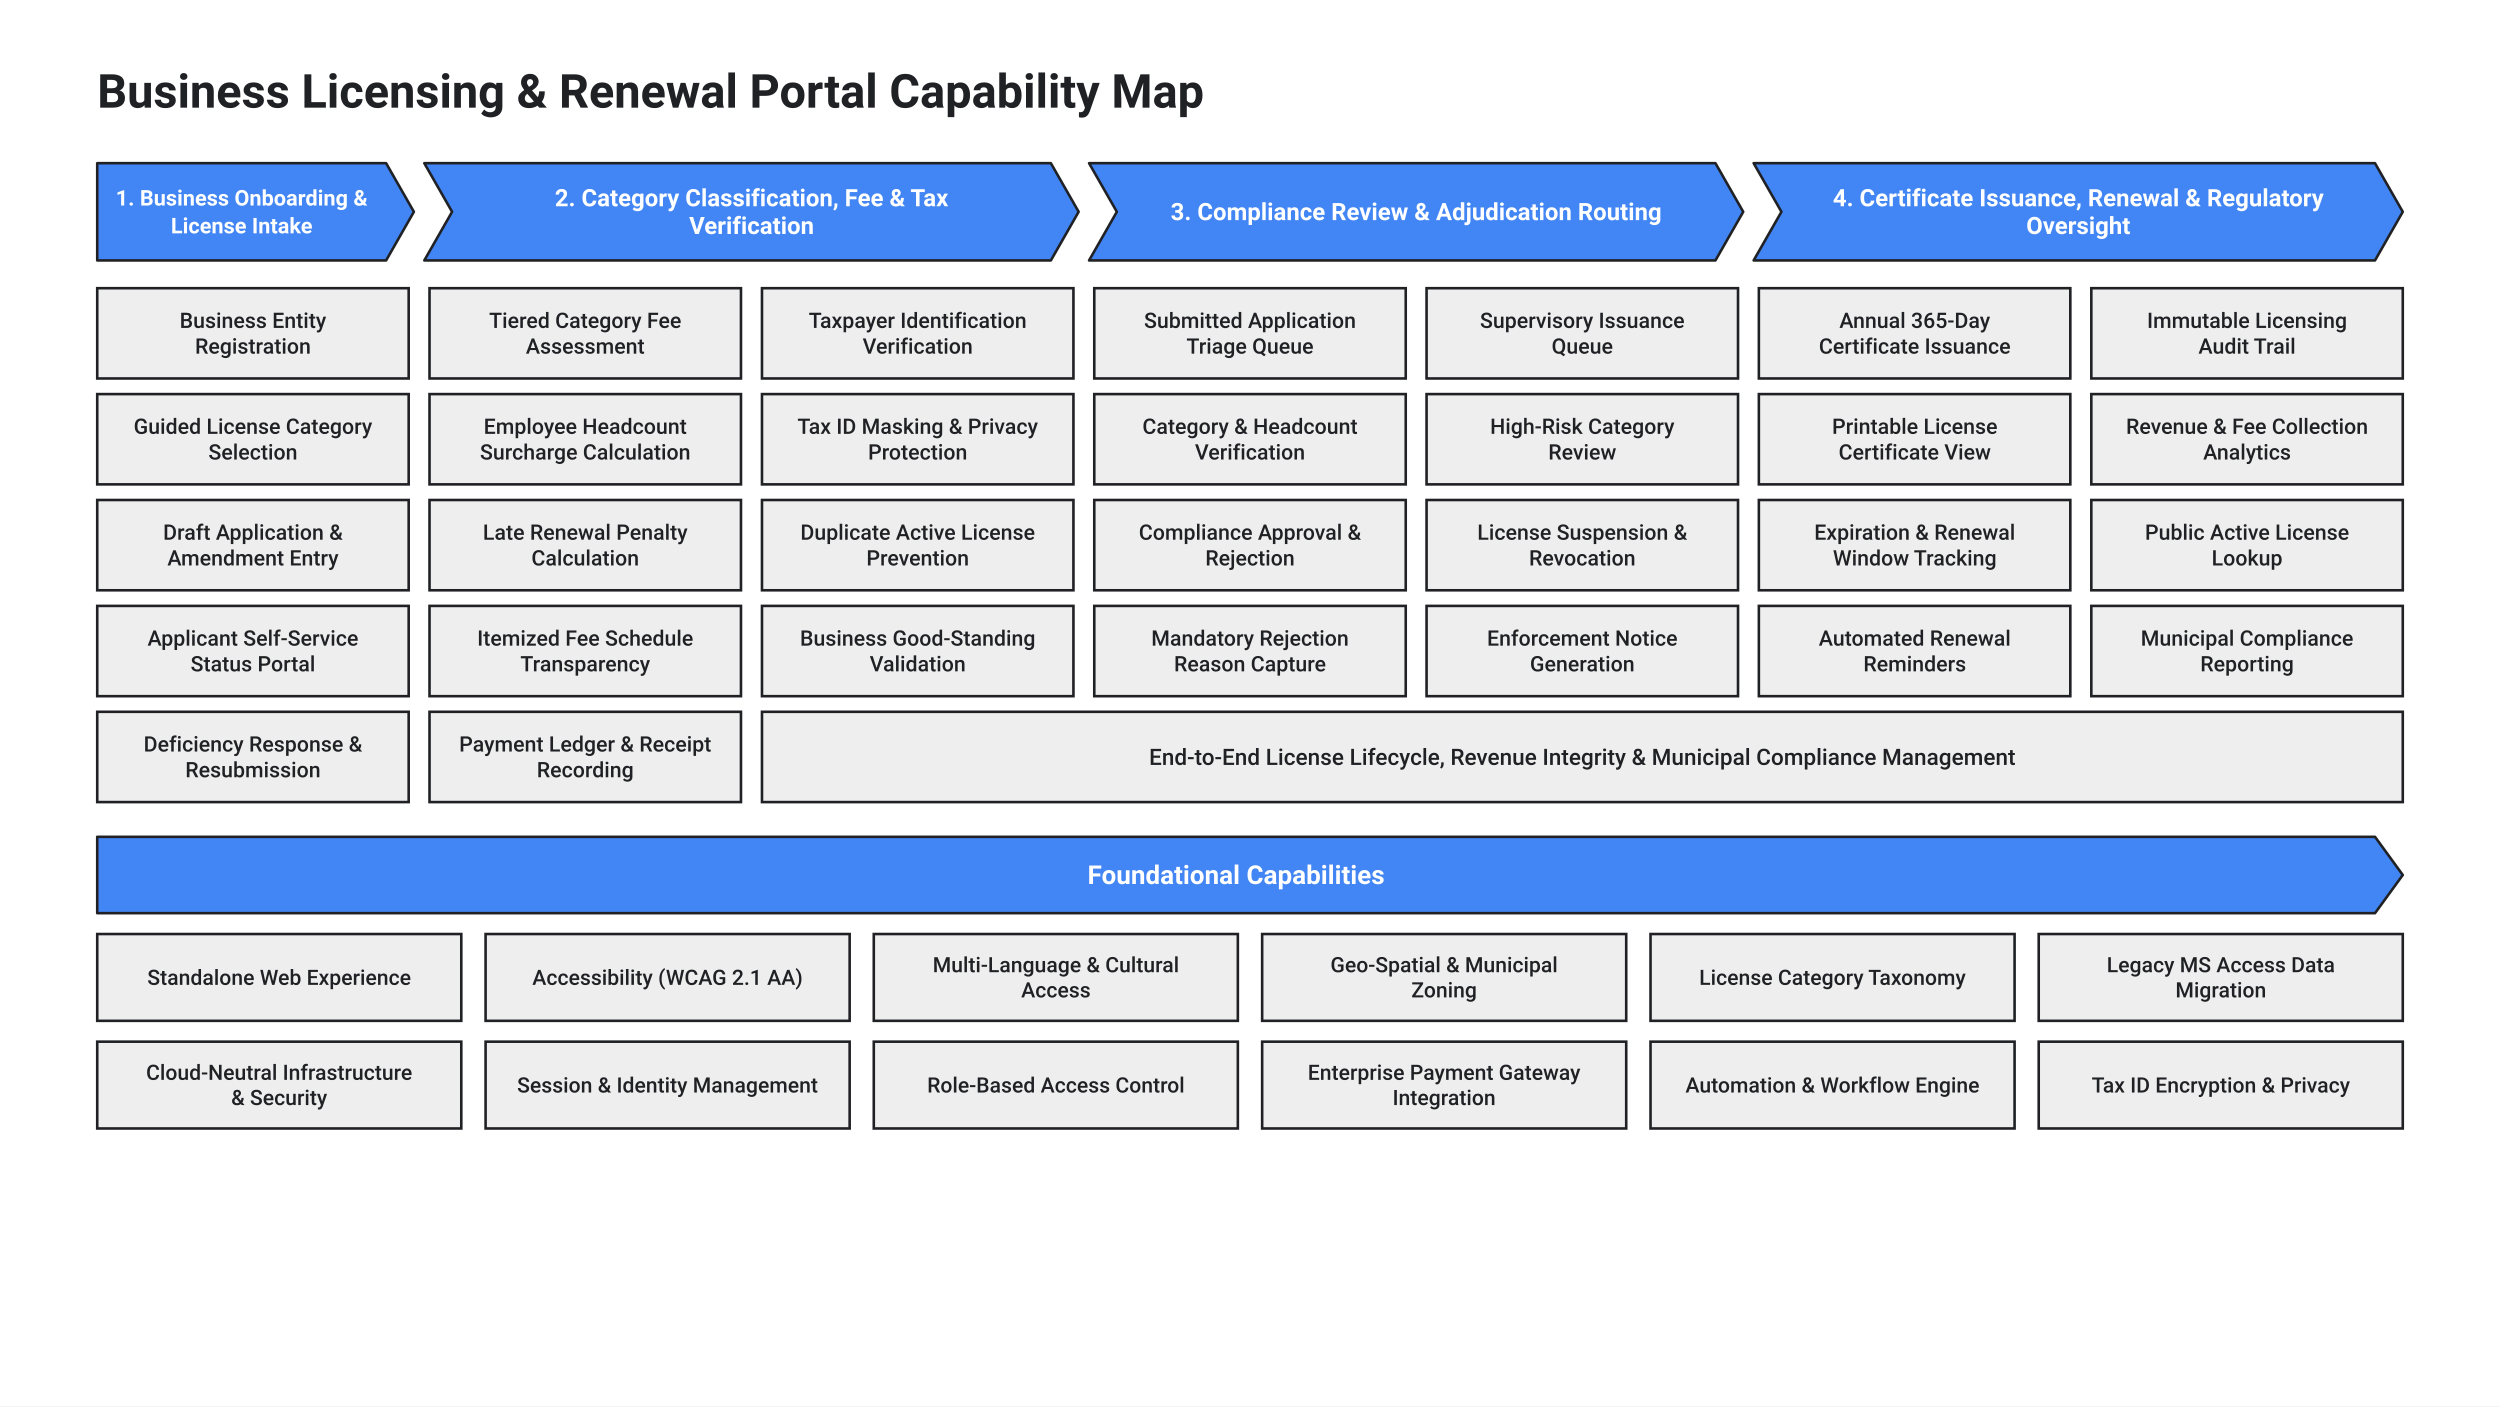
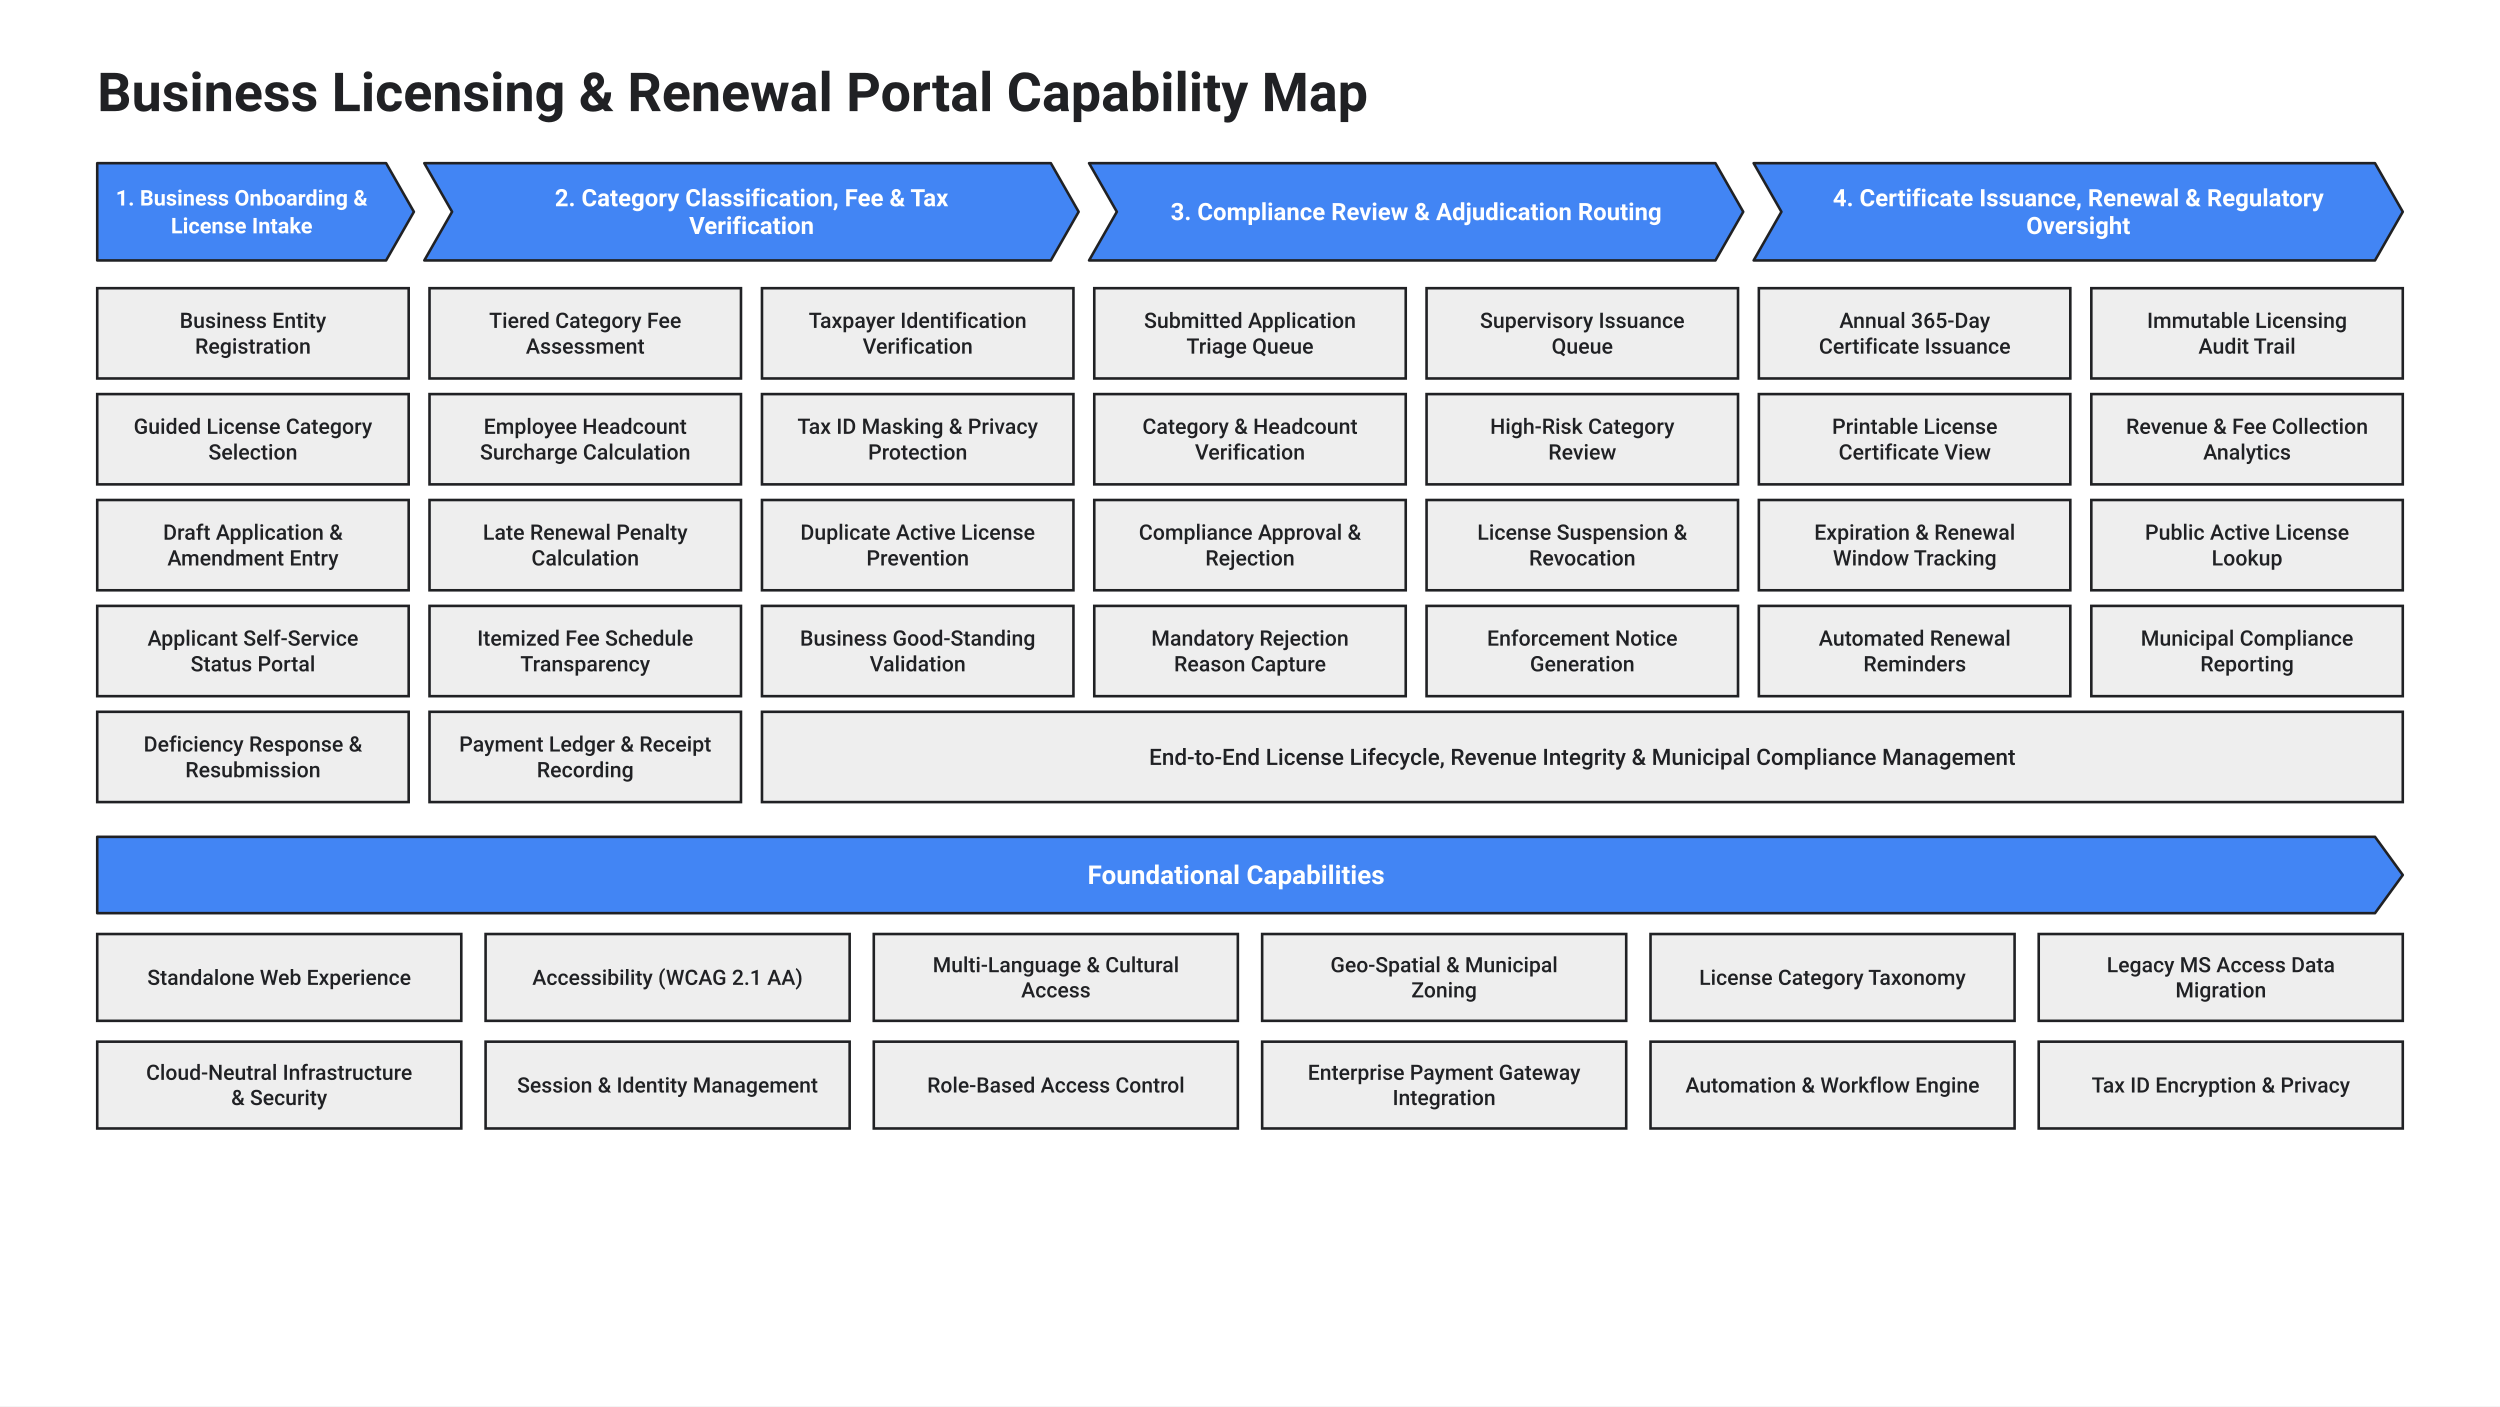
<svg xmlns="http://www.w3.org/2000/svg" viewBox="0 0 1440 810" width="1440" height="810" font-family="'Google Sans', 'Roboto', 'Inter', -apple-system, BlinkMacSystemFont, 'Segoe UI', Arial, sans-serif">
  <rect x="0" y="0" width="1440" height="810" fill="#FFFFFF" />
-   <text x="56.0" y="62" font-size="27" font-weight="700" fill="#202124">Business Licensing &amp; Renewal Portal Capability Map</text>
+   <text x="56.0" y="64" font-size="31" font-weight="700" fill="#202124">Business Licensing &amp; Renewal Portal Capability Map</text>
  <polygon points="56.0,94.0 222.4,94.0 238.4,122.0 222.4,150.0 56.0,150.0" fill="#4285F4" stroke="#202124" stroke-width="1.5" stroke-linejoin="round" />
  <text x="139.2" y="118.4" text-anchor="middle" font-size="12.5" font-weight="700" fill="#FFFFFF">1. Business Onboarding &amp;</text>
  <text x="139.2" y="134.4" text-anchor="middle" font-size="12.5" font-weight="700" fill="#FFFFFF">License Intake</text>
  <polygon points="244.4,94.0 605.3,94.0 621.3,122.0 605.3,150.0 244.4,150.0 260.4,122.0" fill="#4285F4" stroke="#202124" stroke-width="1.5" stroke-linejoin="round" />
  <text x="432.9" y="118.8" text-anchor="middle" font-size="13.8" font-weight="700" fill="#FFFFFF">2. Category Classification, Fee &amp; Tax</text>
  <text x="432.9" y="134.8" text-anchor="middle" font-size="13.8" font-weight="700" fill="#FFFFFF">Verification</text>
  <polygon points="627.3,94.0 988.1,94.0 1004.1,122.0 988.1,150.0 627.3,150.0 643.3,122.0" fill="#4285F4" stroke="#202124" stroke-width="1.5" stroke-linejoin="round" />
  <text x="815.7" y="126.8" text-anchor="middle" font-size="13.8" font-weight="700" fill="#FFFFFF">3. Compliance Review &amp; Adjudication Routing</text>
  <polygon points="1010.1,94.0 1368.0,94.0 1384.0,122.0 1368.0,150.0 1010.1,150.0 1026.1,122.0" fill="#4285F4" stroke="#202124" stroke-width="1.5" stroke-linejoin="round" />
  <text x="1197.1" y="118.8" text-anchor="middle" font-size="13.8" font-weight="700" fill="#FFFFFF">4. Certificate Issuance, Renewal &amp; Regulatory</text>
  <text x="1197.1" y="134.8" text-anchor="middle" font-size="13.8" font-weight="700" fill="#FFFFFF">Oversight</text>
  <rect x="56.0" y="166.0" width="179.4" height="52.0" fill="#EEEEEE" stroke="#202124" stroke-width="1.5" />
  <text x="145.7" y="188.9" text-anchor="middle" font-size="12.3" font-weight="500" fill="#202124">Business Entity</text>
  <text x="145.7" y="203.7" text-anchor="middle" font-size="12.3" font-weight="500" fill="#202124">Registration</text>
  <rect x="56.0" y="227.0" width="179.4" height="52.0" fill="#EEEEEE" stroke="#202124" stroke-width="1.5" />
  <text x="145.7" y="249.9" text-anchor="middle" font-size="12.3" font-weight="500" fill="#202124">Guided License Category</text>
  <text x="145.7" y="264.7" text-anchor="middle" font-size="12.3" font-weight="500" fill="#202124">Selection</text>
  <rect x="56.0" y="288.0" width="179.4" height="52.0" fill="#EEEEEE" stroke="#202124" stroke-width="1.5" />
  <text x="145.7" y="310.9" text-anchor="middle" font-size="12.3" font-weight="500" fill="#202124">Draft Application &amp;</text>
  <text x="145.7" y="325.7" text-anchor="middle" font-size="12.3" font-weight="500" fill="#202124">Amendment Entry</text>
  <rect x="56.0" y="349.0" width="179.4" height="52.0" fill="#EEEEEE" stroke="#202124" stroke-width="1.5" />
  <text x="145.7" y="371.9" text-anchor="middle" font-size="12.3" font-weight="500" fill="#202124">Applicant Self-Service</text>
  <text x="145.7" y="386.7" text-anchor="middle" font-size="12.3" font-weight="500" fill="#202124">Status Portal</text>
  <rect x="56.0" y="410.0" width="179.4" height="52.0" fill="#EEEEEE" stroke="#202124" stroke-width="1.5" />
  <text x="145.7" y="432.9" text-anchor="middle" font-size="12.3" font-weight="500" fill="#202124">Deficiency Response &amp;</text>
  <text x="145.7" y="447.7" text-anchor="middle" font-size="12.3" font-weight="500" fill="#202124">Resubmission</text>
  <rect x="247.4" y="166.0" width="179.4" height="52.0" fill="#EEEEEE" stroke="#202124" stroke-width="1.5" />
  <text x="337.1" y="188.9" text-anchor="middle" font-size="12.3" font-weight="500" fill="#202124">Tiered Category Fee</text>
  <text x="337.1" y="203.7" text-anchor="middle" font-size="12.3" font-weight="500" fill="#202124">Assessment</text>
  <rect x="247.4" y="227.0" width="179.4" height="52.0" fill="#EEEEEE" stroke="#202124" stroke-width="1.5" />
  <text x="337.1" y="249.9" text-anchor="middle" font-size="12.3" font-weight="500" fill="#202124">Employee Headcount</text>
  <text x="337.1" y="264.7" text-anchor="middle" font-size="12.3" font-weight="500" fill="#202124">Surcharge Calculation</text>
  <rect x="247.4" y="288.0" width="179.4" height="52.0" fill="#EEEEEE" stroke="#202124" stroke-width="1.5" />
  <text x="337.1" y="310.9" text-anchor="middle" font-size="12.3" font-weight="500" fill="#202124">Late Renewal Penalty</text>
  <text x="337.1" y="325.7" text-anchor="middle" font-size="12.3" font-weight="500" fill="#202124">Calculation</text>
  <rect x="247.4" y="349.0" width="179.4" height="52.0" fill="#EEEEEE" stroke="#202124" stroke-width="1.5" />
  <text x="337.1" y="371.9" text-anchor="middle" font-size="12.3" font-weight="500" fill="#202124">Itemized Fee Schedule</text>
  <text x="337.1" y="386.7" text-anchor="middle" font-size="12.3" font-weight="500" fill="#202124">Transparency</text>
  <rect x="247.4" y="410.0" width="179.4" height="52.0" fill="#EEEEEE" stroke="#202124" stroke-width="1.5" />
  <text x="337.1" y="432.9" text-anchor="middle" font-size="12.3" font-weight="500" fill="#202124">Payment Ledger &amp; Receipt</text>
  <text x="337.1" y="447.7" text-anchor="middle" font-size="12.3" font-weight="500" fill="#202124">Recording</text>
  <rect x="438.9" y="166.0" width="179.4" height="52.0" fill="#EEEEEE" stroke="#202124" stroke-width="1.5" />
  <text x="528.6" y="188.9" text-anchor="middle" font-size="12.3" font-weight="500" fill="#202124">Taxpayer Identification</text>
  <text x="528.6" y="203.7" text-anchor="middle" font-size="12.3" font-weight="500" fill="#202124">Verification</text>
  <rect x="438.9" y="227.0" width="179.4" height="52.0" fill="#EEEEEE" stroke="#202124" stroke-width="1.5" />
  <text x="528.6" y="249.9" text-anchor="middle" font-size="12.3" font-weight="500" fill="#202124">Tax ID Masking &amp; Privacy</text>
  <text x="528.6" y="264.7" text-anchor="middle" font-size="12.3" font-weight="500" fill="#202124">Protection</text>
  <rect x="438.9" y="288.0" width="179.4" height="52.0" fill="#EEEEEE" stroke="#202124" stroke-width="1.5" />
  <text x="528.6" y="310.9" text-anchor="middle" font-size="12.3" font-weight="500" fill="#202124">Duplicate Active License</text>
  <text x="528.6" y="325.7" text-anchor="middle" font-size="12.3" font-weight="500" fill="#202124">Prevention</text>
  <rect x="438.9" y="349.0" width="179.4" height="52.0" fill="#EEEEEE" stroke="#202124" stroke-width="1.5" />
  <text x="528.6" y="371.9" text-anchor="middle" font-size="12.3" font-weight="500" fill="#202124">Business Good-Standing</text>
  <text x="528.6" y="386.7" text-anchor="middle" font-size="12.3" font-weight="500" fill="#202124">Validation</text>
  <rect x="630.3" y="166.0" width="179.4" height="52.0" fill="#EEEEEE" stroke="#202124" stroke-width="1.5" />
  <text x="720.0" y="188.9" text-anchor="middle" font-size="12.3" font-weight="500" fill="#202124">Submitted Application</text>
  <text x="720.0" y="203.7" text-anchor="middle" font-size="12.3" font-weight="500" fill="#202124">Triage Queue</text>
  <rect x="630.3" y="227.0" width="179.4" height="52.0" fill="#EEEEEE" stroke="#202124" stroke-width="1.5" />
  <text x="720.0" y="249.9" text-anchor="middle" font-size="12.3" font-weight="500" fill="#202124">Category &amp; Headcount</text>
  <text x="720.0" y="264.7" text-anchor="middle" font-size="12.3" font-weight="500" fill="#202124">Verification</text>
  <rect x="630.3" y="288.0" width="179.4" height="52.0" fill="#EEEEEE" stroke="#202124" stroke-width="1.5" />
  <text x="720.0" y="310.9" text-anchor="middle" font-size="12.3" font-weight="500" fill="#202124">Compliance Approval &amp;</text>
  <text x="720.0" y="325.7" text-anchor="middle" font-size="12.3" font-weight="500" fill="#202124">Rejection</text>
  <rect x="630.3" y="349.0" width="179.4" height="52.0" fill="#EEEEEE" stroke="#202124" stroke-width="1.5" />
  <text x="720.0" y="371.9" text-anchor="middle" font-size="12.3" font-weight="500" fill="#202124">Mandatory Rejection</text>
  <text x="720.0" y="386.7" text-anchor="middle" font-size="12.3" font-weight="500" fill="#202124">Reason Capture</text>
  <rect x="821.7" y="166.0" width="179.4" height="52.0" fill="#EEEEEE" stroke="#202124" stroke-width="1.5" />
  <text x="911.4" y="188.9" text-anchor="middle" font-size="12.3" font-weight="500" fill="#202124">Supervisory Issuance</text>
  <text x="911.4" y="203.7" text-anchor="middle" font-size="12.3" font-weight="500" fill="#202124">Queue</text>
  <rect x="821.7" y="227.0" width="179.4" height="52.0" fill="#EEEEEE" stroke="#202124" stroke-width="1.5" />
  <text x="911.4" y="249.9" text-anchor="middle" font-size="12.3" font-weight="500" fill="#202124">High-Risk Category</text>
  <text x="911.4" y="264.7" text-anchor="middle" font-size="12.3" font-weight="500" fill="#202124">Review</text>
  <rect x="821.7" y="288.0" width="179.4" height="52.0" fill="#EEEEEE" stroke="#202124" stroke-width="1.5" />
  <text x="911.4" y="310.9" text-anchor="middle" font-size="12.3" font-weight="500" fill="#202124">License Suspension &amp;</text>
  <text x="911.4" y="325.7" text-anchor="middle" font-size="12.3" font-weight="500" fill="#202124">Revocation</text>
  <rect x="821.7" y="349.0" width="179.4" height="52.0" fill="#EEEEEE" stroke="#202124" stroke-width="1.5" />
  <text x="911.4" y="371.9" text-anchor="middle" font-size="12.3" font-weight="500" fill="#202124">Enforcement Notice</text>
  <text x="911.4" y="386.7" text-anchor="middle" font-size="12.3" font-weight="500" fill="#202124">Generation</text>
  <rect x="1013.1" y="166.0" width="179.4" height="52.0" fill="#EEEEEE" stroke="#202124" stroke-width="1.5" />
  <text x="1102.9" y="188.9" text-anchor="middle" font-size="12.3" font-weight="500" fill="#202124">Annual 365-Day</text>
  <text x="1102.9" y="203.7" text-anchor="middle" font-size="12.3" font-weight="500" fill="#202124">Certificate Issuance</text>
  <rect x="1013.1" y="227.0" width="179.4" height="52.0" fill="#EEEEEE" stroke="#202124" stroke-width="1.5" />
  <text x="1102.9" y="249.9" text-anchor="middle" font-size="12.3" font-weight="500" fill="#202124">Printable License</text>
  <text x="1102.9" y="264.7" text-anchor="middle" font-size="12.3" font-weight="500" fill="#202124">Certificate View</text>
  <rect x="1013.1" y="288.0" width="179.4" height="52.0" fill="#EEEEEE" stroke="#202124" stroke-width="1.5" />
  <text x="1102.9" y="310.9" text-anchor="middle" font-size="12.3" font-weight="500" fill="#202124">Expiration &amp; Renewal</text>
  <text x="1102.9" y="325.7" text-anchor="middle" font-size="12.3" font-weight="500" fill="#202124">Window Tracking</text>
  <rect x="1013.1" y="349.0" width="179.4" height="52.0" fill="#EEEEEE" stroke="#202124" stroke-width="1.5" />
  <text x="1102.9" y="371.9" text-anchor="middle" font-size="12.3" font-weight="500" fill="#202124">Automated Renewal</text>
  <text x="1102.9" y="386.7" text-anchor="middle" font-size="12.3" font-weight="500" fill="#202124">Reminders</text>
  <rect x="1204.6" y="166.0" width="179.4" height="52.0" fill="#EEEEEE" stroke="#202124" stroke-width="1.5" />
  <text x="1294.3" y="188.9" text-anchor="middle" font-size="12.3" font-weight="500" fill="#202124">Immutable Licensing</text>
  <text x="1294.3" y="203.7" text-anchor="middle" font-size="12.3" font-weight="500" fill="#202124">Audit Trail</text>
  <rect x="1204.6" y="227.0" width="179.4" height="52.0" fill="#EEEEEE" stroke="#202124" stroke-width="1.5" />
  <text x="1294.3" y="249.9" text-anchor="middle" font-size="12.3" font-weight="500" fill="#202124">Revenue &amp; Fee Collection</text>
  <text x="1294.3" y="264.7" text-anchor="middle" font-size="12.3" font-weight="500" fill="#202124">Analytics</text>
  <rect x="1204.6" y="288.0" width="179.4" height="52.0" fill="#EEEEEE" stroke="#202124" stroke-width="1.5" />
  <text x="1294.3" y="310.9" text-anchor="middle" font-size="12.3" font-weight="500" fill="#202124">Public Active License</text>
  <text x="1294.3" y="325.7" text-anchor="middle" font-size="12.3" font-weight="500" fill="#202124">Lookup</text>
  <rect x="1204.6" y="349.0" width="179.4" height="52.0" fill="#EEEEEE" stroke="#202124" stroke-width="1.5" />
  <text x="1294.3" y="371.9" text-anchor="middle" font-size="12.3" font-weight="500" fill="#202124">Municipal Compliance</text>
  <text x="1294.3" y="386.7" text-anchor="middle" font-size="12.3" font-weight="500" fill="#202124">Reporting</text>
  <rect x="438.9" y="410.0" width="945.1" height="52.0" fill="#EEEEEE" stroke="#202124" stroke-width="1.5" />
  <text x="911.4" y="440.6" text-anchor="middle" font-size="13.0" font-weight="500" fill="#202124">End-to-End License Lifecycle, Revenue Integrity &amp; Municipal Compliance Management</text>
  <polygon points="56.0,482.0 1368.0,482.0 1384.0,504.0 1368.0,526.0 56.0,526.0" fill="#4285F4" stroke="#202124" stroke-width="1.5" stroke-linejoin="round" />
  <text x="712.0" y="509.2" text-anchor="middle" font-size="15.0" font-weight="700" fill="#FFFFFF">Foundational Capabilities</text>
  <rect x="56.0" y="538.0" width="209.7" height="50.0" fill="#EEEEEE" stroke="#202124" stroke-width="1.5" />
  <text x="160.8" y="567.3" text-anchor="middle" font-size="12.2" font-weight="500" fill="#202124">Standalone Web Experience</text>
  <rect x="279.7" y="538.0" width="209.7" height="50.0" fill="#EEEEEE" stroke="#202124" stroke-width="1.5" />
  <text x="384.5" y="567.3" text-anchor="middle" font-size="12.2" font-weight="500" fill="#202124">Accessibility (WCAG 2.1 AA)</text>
  <rect x="503.3" y="538.0" width="209.7" height="50.0" fill="#EEEEEE" stroke="#202124" stroke-width="1.5" />
  <text x="608.2" y="560.0" text-anchor="middle" font-size="12.2" font-weight="500" fill="#202124">Multi-Language &amp; Cultural</text>
  <text x="608.2" y="574.5" text-anchor="middle" font-size="12.2" font-weight="500" fill="#202124">Access</text>
  <rect x="727.0" y="538.0" width="209.7" height="50.0" fill="#EEEEEE" stroke="#202124" stroke-width="1.5" />
  <text x="831.8" y="560.0" text-anchor="middle" font-size="12.2" font-weight="500" fill="#202124">Geo-Spatial &amp; Municipal</text>
  <text x="831.8" y="574.5" text-anchor="middle" font-size="12.2" font-weight="500" fill="#202124">Zoning</text>
  <rect x="950.7" y="538.0" width="209.7" height="50.0" fill="#EEEEEE" stroke="#202124" stroke-width="1.5" />
  <text x="1055.5" y="567.3" text-anchor="middle" font-size="12.2" font-weight="500" fill="#202124">License Category Taxonomy</text>
  <rect x="1174.3" y="538.0" width="209.7" height="50.0" fill="#EEEEEE" stroke="#202124" stroke-width="1.5" />
  <text x="1279.2" y="560.0" text-anchor="middle" font-size="12.2" font-weight="500" fill="#202124">Legacy MS Access Data</text>
  <text x="1279.2" y="574.5" text-anchor="middle" font-size="12.2" font-weight="500" fill="#202124">Migration</text>
  <rect x="56.0" y="600.0" width="209.7" height="50.0" fill="#EEEEEE" stroke="#202124" stroke-width="1.5" />
  <text x="160.8" y="622.0" text-anchor="middle" font-size="12.2" font-weight="500" fill="#202124">Cloud-Neutral Infrastructure</text>
  <text x="160.8" y="636.5" text-anchor="middle" font-size="12.2" font-weight="500" fill="#202124">&amp; Security</text>
  <rect x="279.7" y="600.0" width="209.7" height="50.0" fill="#EEEEEE" stroke="#202124" stroke-width="1.5" />
  <text x="384.5" y="629.3" text-anchor="middle" font-size="12.2" font-weight="500" fill="#202124">Session &amp; Identity Management</text>
  <rect x="503.3" y="600.0" width="209.7" height="50.0" fill="#EEEEEE" stroke="#202124" stroke-width="1.5" />
  <text x="608.2" y="629.3" text-anchor="middle" font-size="12.2" font-weight="500" fill="#202124">Role-Based Access Control</text>
  <rect x="727.0" y="600.0" width="209.7" height="50.0" fill="#EEEEEE" stroke="#202124" stroke-width="1.5" />
  <text x="831.8" y="622.0" text-anchor="middle" font-size="12.2" font-weight="500" fill="#202124">Enterprise Payment Gateway</text>
  <text x="831.8" y="636.5" text-anchor="middle" font-size="12.2" font-weight="500" fill="#202124">Integration</text>
  <rect x="950.7" y="600.0" width="209.7" height="50.0" fill="#EEEEEE" stroke="#202124" stroke-width="1.5" />
  <text x="1055.5" y="629.3" text-anchor="middle" font-size="12.2" font-weight="500" fill="#202124">Automation &amp; Workflow Engine</text>
  <rect x="1174.3" y="600.0" width="209.7" height="50.0" fill="#EEEEEE" stroke="#202124" stroke-width="1.5" />
  <text x="1279.2" y="629.3" text-anchor="middle" font-size="12.2" font-weight="500" fill="#202124">Tax ID Encryption &amp; Privacy</text>
</svg>
